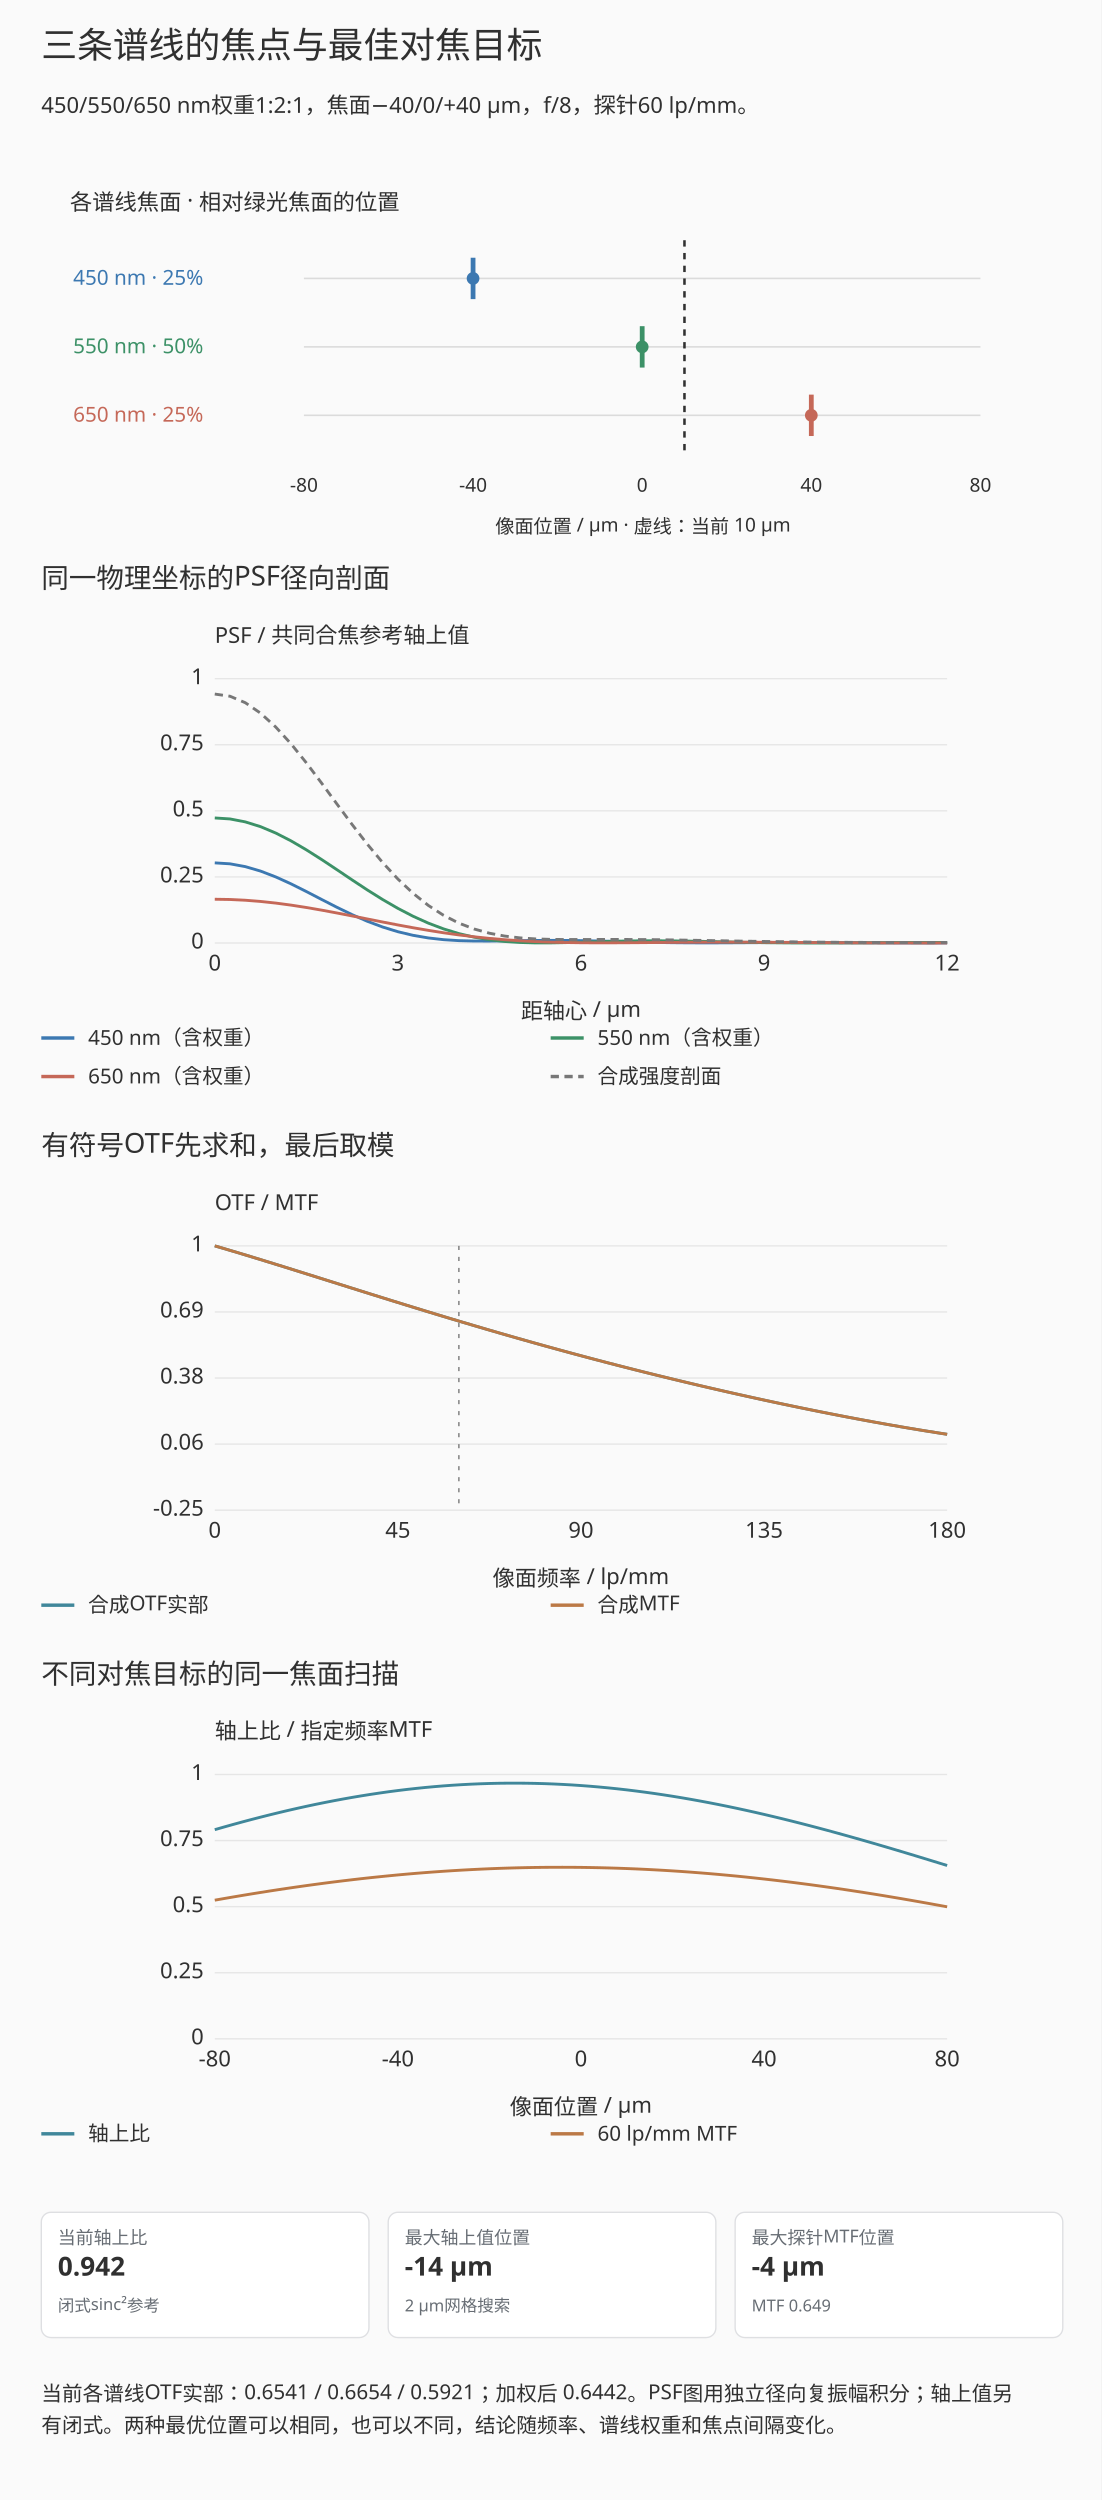
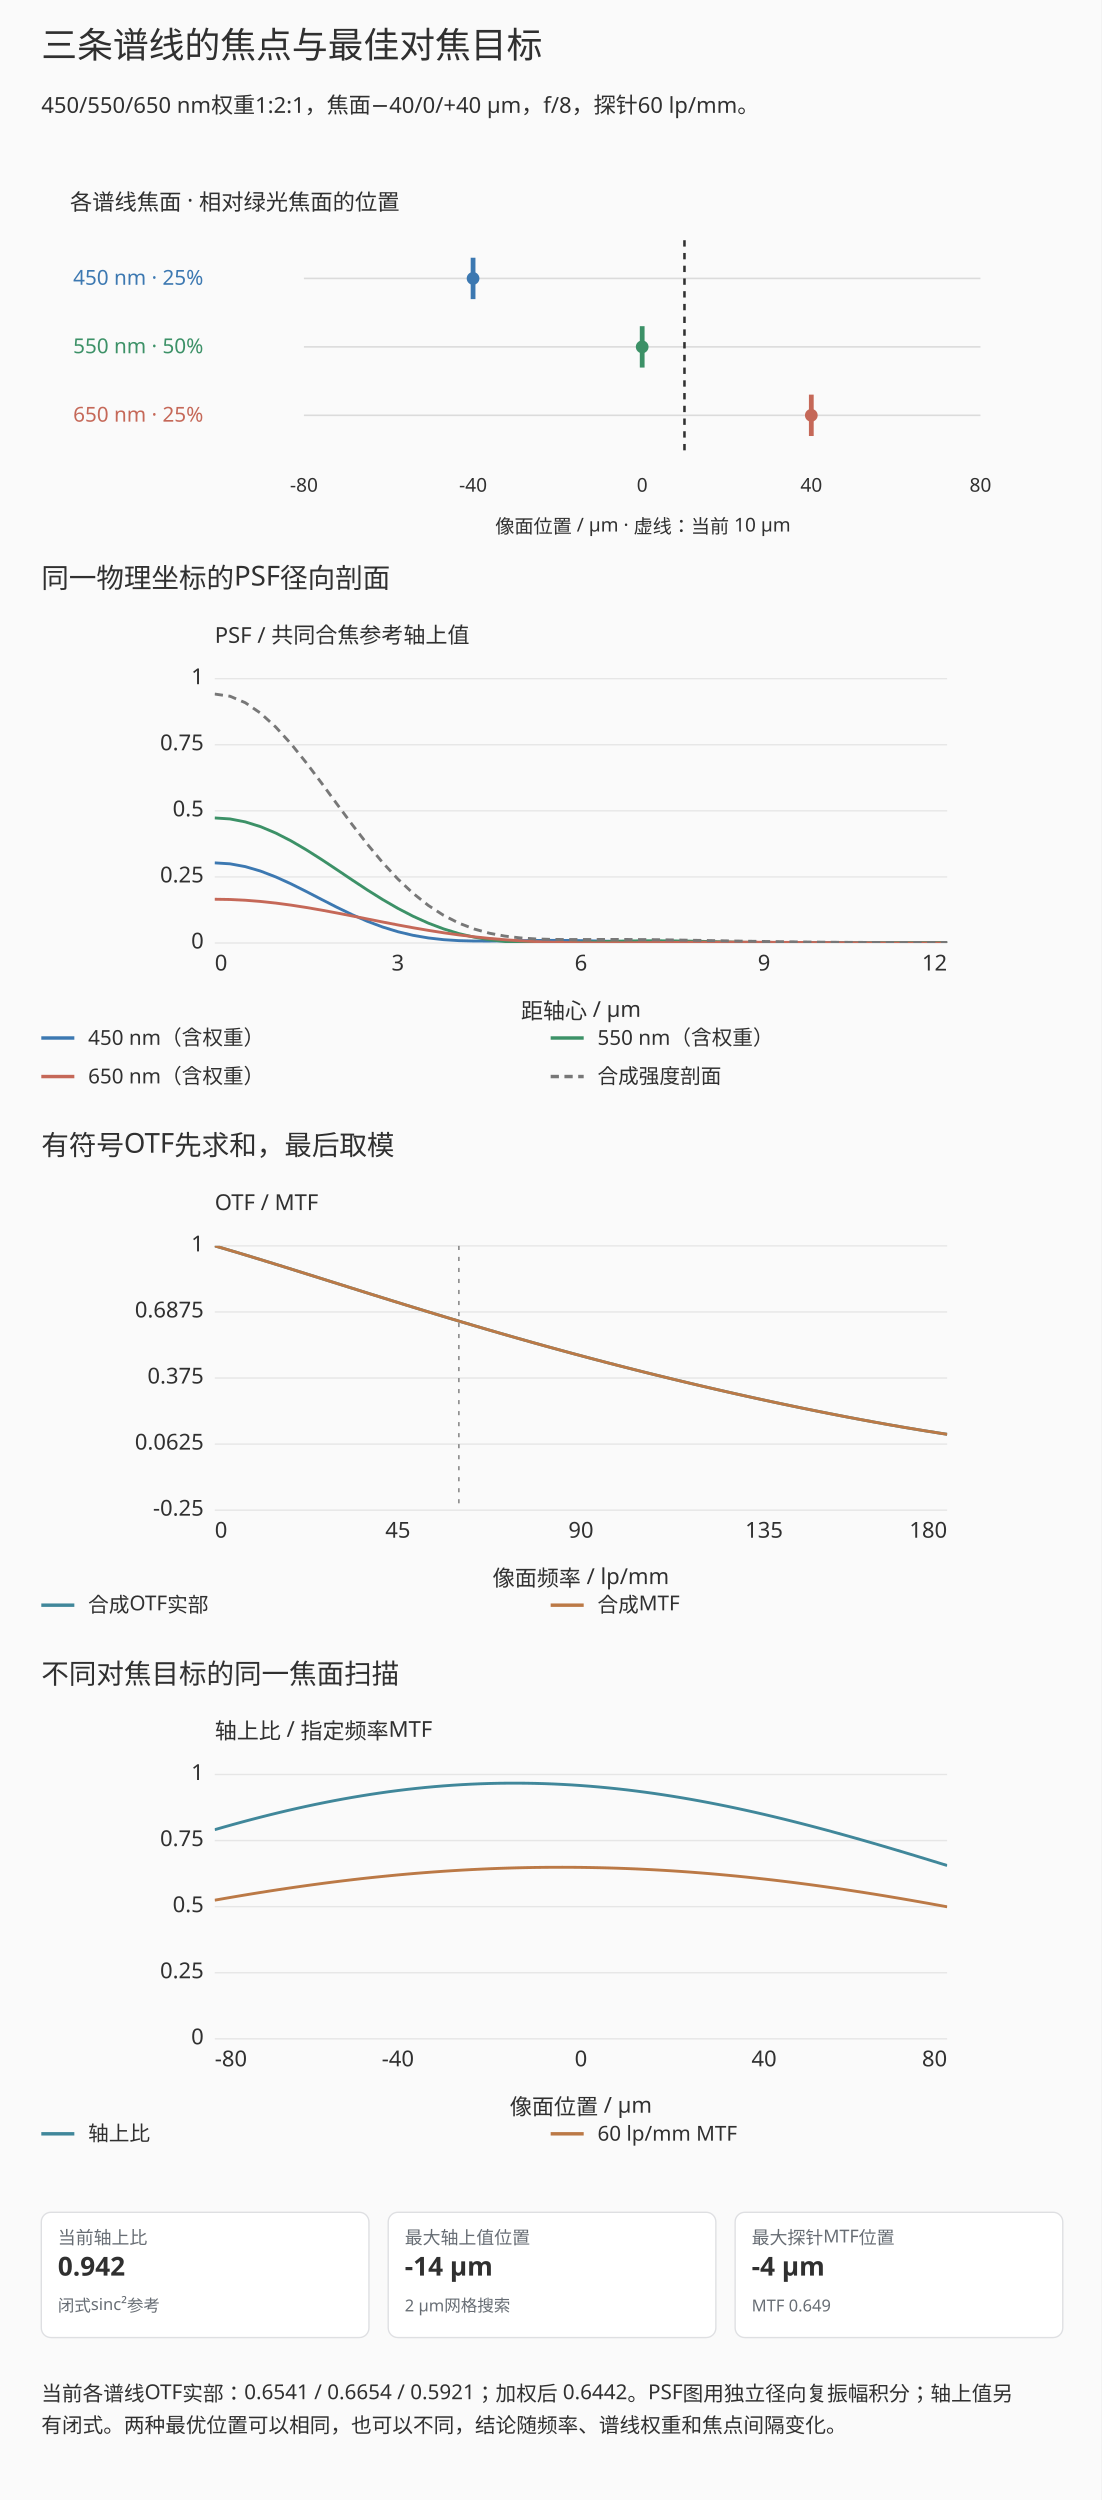
<svg xmlns="http://www.w3.org/2000/svg" width="800" height="1816" viewBox="0 0 800 1816" role="img" aria-label="互动示意：轴向色差下三谱线PSF与有符号OTF的合成" style="color:#303030;fill:currentColor;font:16px sans-serif">
  <style>text{font-family:sans-serif}</style>
  <rect width="800" height="100%" fill="#fafafa" />
  <text x="30" y="42" font-size="26">三条谱线的焦点与最佳对焦目标</text>
  <text x="30" y="82">450/550/650 nm权重1:2:1，焦面−40/0/+40 μm，f/8，探针60 lp/mm。</text>
  <svg x="30" y="127" width="740" height="280" class="drawing" viewBox="0 0 640 240" role="img" aria-label="450、550、650纳米的指定焦面与当前检测面，百分数为检测信号权重">
    <text x="18" y="21" style="font-size:14px">各谱线焦面 · 相对绿光焦面的位置</text>
    <path d="M404.062 40V174" stroke="currentColor" stroke-width="1.6" stroke-dasharray="4 4" />
    <g opacity="1">
      <text x="20" y="68" style="font-size:13px" fill="#3c78b1">450 nm · 25%</text>
      <path d="M165 64H590" stroke="currentColor" opacity=".16" />
      <path d="M271.25 51V77" stroke="#3c78b1" stroke-width="3" />
      <circle cx="271.25" cy="64" r="4" fill="#3c78b1" />
    </g>
    <g opacity="1">
      <text x="20" y="111" style="font-size:13px" fill="#3c9167">550 nm · 50%</text>
      <path d="M165 107H590" stroke="currentColor" opacity=".16" />
      <path d="M377.5 94V120" stroke="#3c9167" stroke-width="3" />
      <circle cx="377.5" cy="107" r="4" fill="#3c9167" />
    </g>
    <g opacity="1">
      <text x="20" y="154" style="font-size:13px" fill="#c56858">650 nm · 25%</text>
      <path d="M165 150H590" stroke="currentColor" opacity=".16" />
      <path d="M483.75 137V163" stroke="#c56858" stroke-width="3" />
      <circle cx="483.75" cy="150" r="4" fill="#c56858" />
    </g>
    <text x="165" y="198" text-anchor="middle" style="font-size:12px">-80</text>
    <text x="271.25" y="198" text-anchor="middle" style="font-size:12px">-40</text>
    <text x="377.5" y="198" text-anchor="middle" style="font-size:12px">0</text>
    <text x="483.75" y="198" text-anchor="middle" style="font-size:12px">40</text>
    <text x="590" y="198" text-anchor="middle" style="font-size:12px">80</text>
    <text x="378" y="224" text-anchor="middle" style="font-size:12px">像面位置 / μm · 虚线：当前 10 μm</text>
  </svg>
  <text x="30" y="427" font-size="20">同一物理坐标的PSF径向剖面</text>
  <svg x="30" y="443" width="740" height="300" role="img" aria-label="同一物理坐标的PSF径向剖面" viewBox="0 0 640 300">
    <path d="M76,242H608" stroke="currentColor" opacity=".10" />
    <text x="68" y="246" text-anchor="end">0</text>
-     <text x="76" y="262" text-anchor="middle">0</text>
+     <text x="76" y="262" text-anchor="start">0</text>
    <path d="M76,194H608" stroke="currentColor" opacity=".10" />
    <text x="68" y="198" text-anchor="end">0.25</text>
    <text x="209" y="262" text-anchor="middle">3</text>
    <path d="M76,146H608" stroke="currentColor" opacity=".10" />
    <text x="68" y="150" text-anchor="end">0.5</text>
    <text x="342" y="262" text-anchor="middle">6</text>
    <path d="M76,98H608" stroke="currentColor" opacity=".10" />
    <text x="68" y="102" text-anchor="end">0.75</text>
    <text x="475" y="262" text-anchor="middle">9</text>
    <path d="M76,50H608" stroke="currentColor" opacity=".10" />
    <text x="68" y="54" text-anchor="end">1</text>
-     <text x="608" y="262" text-anchor="middle">12</text>
-     <path d="M76.00,183.79 L87.08,184.48 L98.17,186.51 L109.25,189.75 L120.33,194.01 L131.42,199.05 L142.50,204.60 L153.58,210.35 L164.67,216.03 L175.75,221.39 L186.83,226.22 L197.92,230.38 L209.00,233.79 L220.08,236.43 L231.17,238.33 L242.25,239.58 L253.33,240.28 L264.42,240.57 L275.50,240.59 L286.58,240.46 L297.67,240.28 L308.75,240.14 L319.83,240.08 L330.92,240.12 L342.00,240.27 L353.08,240.51 L364.17,240.79 L375.25,241.09 L386.33,241.37 L397.42,241.60 L408.50,241.77 L419.58,241.87 L430.67,241.91 L441.75,241.89 L452.83,241.84 L463.92,241.78 L475.00,241.72 L486.08,241.67 L497.17,241.65 L508.25,241.66 L519.33,241.69 L530.42,241.75 L541.50,241.81 L552.58,241.87 L563.67,241.92 L574.75,241.96 L585.83,241.98 L596.92,241.99 L608.00,241.97" fill="none" stroke="#3c78b1" stroke-width="2.1" />
-     <path d="M76.00,151.16 L87.08,151.88 L98.17,154.02 L109.25,157.48 L120.33,162.14 L131.42,167.82 L142.50,174.30 L153.58,181.34 L164.67,188.71 L175.75,196.16 L186.83,203.47 L197.92,210.41 L209.00,216.83 L220.08,222.58 L231.17,227.58 L242.25,231.77 L253.33,235.16 L264.42,237.76 L275.50,239.64 L286.58,240.89 L297.67,241.61 L308.75,241.92 L319.83,241.91 L330.92,241.71 L342.00,241.40 L353.08,241.06 L364.17,240.76 L375.25,240.53 L386.33,240.41 L397.42,240.38 L408.50,240.46 L419.58,240.61 L430.67,240.82 L441.75,241.06 L452.83,241.31 L463.92,241.54 L475.00,241.73 L486.08,241.87 L497.17,241.96 L508.25,242.00 L519.33,241.99 L530.42,241.95 L541.50,241.88 L552.58,241.81 L563.67,241.73 L574.75,241.67 L585.83,241.64 L596.92,241.62 L608.00,241.63" fill="none" stroke="#3c9167" stroke-width="2.1" />
-     <path d="M76.00,210.21 L87.08,210.39 L98.17,210.93 L109.25,211.81 L120.33,213.00 L131.42,214.48 L142.50,216.20 L153.58,218.12 L164.67,220.18 L175.75,222.34 L186.83,224.54 L197.92,226.74 L209.00,228.88 L220.08,230.92 L231.17,232.82 L242.25,234.57 L253.33,236.13 L264.42,237.49 L275.50,238.65 L286.58,239.61 L297.67,240.37 L308.75,240.95 L319.83,241.37 L330.92,241.65 L342.00,241.81 L353.08,241.87 L364.17,241.86 L375.25,241.81 L386.33,241.73 L397.42,241.63 L408.50,241.54 L419.58,241.46 L430.67,241.41 L441.75,241.38 L452.83,241.37 L463.92,241.40 L475.00,241.44 L486.08,241.50 L497.17,241.57 L508.25,241.65 L519.33,241.73 L530.42,241.80 L541.50,241.86 L552.58,241.92 L563.67,241.96 L574.75,241.98 L585.83,241.99 L596.92,241.99 L608.00,241.98" fill="none" stroke="#c56858" stroke-width="2.1" />
-     <path d="M76.00,61.16 L87.08,62.75 L98.17,67.45 L109.25,75.04 L120.33,85.16 L131.42,97.35 L142.50,111.09 L153.58,125.81 L164.67,140.93 L175.75,155.89 L186.83,170.23 L197.92,183.53 L209.00,195.50 L220.08,205.93 L231.17,214.73 L242.25,221.92 L253.33,227.57 L264.42,231.82 L275.50,234.89 L286.58,236.96 L297.67,238.27 L308.75,239.01 L319.83,239.36 L330.92,239.48 L342.00,239.48 L353.08,239.44 L364.17,239.42 L375.25,239.43 L386.33,239.50 L397.42,239.61 L408.50,239.77 L419.58,239.95 L430.67,240.14 L441.75,240.34 L452.83,240.53 L463.92,240.71 L475.00,240.88 L486.08,241.04 L497.17,241.18 L508.25,241.30 L519.33,241.41 L530.42,241.49 L541.50,241.55 L552.58,241.59 L563.67,241.61 L574.75,241.62 L585.83,241.61 L596.92,241.60 L608.00,241.58" fill="none" stroke="#777" stroke-width="2.1" stroke-dasharray="6 4" />
+     <text x="608" y="262" text-anchor="end">12</text>
+     <svg x="76" y="50" width="532" height="192" viewBox="76 50 532 192" overflow="hidden" data-plot-field="true" style="width:532px;height:192px;overflow:hidden">
+       <path d="M76.00,183.79 L87.08,184.48 L98.17,186.51 L109.25,189.75 L120.33,194.01 L131.42,199.05 L142.50,204.60 L153.58,210.35 L164.67,216.03 L175.75,221.39 L186.83,226.22 L197.92,230.38 L209.00,233.79 L220.08,236.43 L231.17,238.33 L242.25,239.58 L253.33,240.28 L264.42,240.57 L275.50,240.59 L286.58,240.46 L297.67,240.28 L308.75,240.14 L319.83,240.08 L330.92,240.12 L342.00,240.27 L353.08,240.51 L364.17,240.79 L375.25,241.09 L386.33,241.37 L397.42,241.60 L408.50,241.77 L419.58,241.87 L430.67,241.91 L441.75,241.89 L452.83,241.84 L463.92,241.78 L475.00,241.72 L486.08,241.67 L497.17,241.65 L508.25,241.66 L519.33,241.69 L530.42,241.75 L541.50,241.81 L552.58,241.87 L563.67,241.92 L574.75,241.96 L585.83,241.98 L596.92,241.99 L608.00,241.97" fill="none" stroke="#3c78b1" stroke-width="2.1" />
+       <path d="M76.00,151.16 L87.08,151.88 L98.17,154.02 L109.25,157.48 L120.33,162.14 L131.42,167.82 L142.50,174.30 L153.58,181.34 L164.67,188.71 L175.75,196.16 L186.83,203.47 L197.92,210.41 L209.00,216.83 L220.08,222.58 L231.17,227.58 L242.25,231.77 L253.33,235.16 L264.42,237.76 L275.50,239.64 L286.58,240.89 L297.67,241.61 L308.75,241.92 L319.83,241.91 L330.92,241.71 L342.00,241.40 L353.08,241.06 L364.17,240.76 L375.25,240.53 L386.33,240.41 L397.42,240.38 L408.50,240.46 L419.58,240.61 L430.67,240.82 L441.75,241.06 L452.83,241.31 L463.92,241.54 L475.00,241.73 L486.08,241.87 L497.17,241.96 L508.25,242.00 L519.33,241.99 L530.42,241.95 L541.50,241.88 L552.58,241.81 L563.67,241.73 L574.75,241.67 L585.83,241.64 L596.92,241.62 L608.00,241.63" fill="none" stroke="#3c9167" stroke-width="2.1" />
+       <path d="M76.00,210.21 L87.08,210.39 L98.17,210.93 L109.25,211.81 L120.33,213.00 L131.42,214.48 L142.50,216.20 L153.58,218.12 L164.67,220.18 L175.75,222.34 L186.83,224.54 L197.92,226.74 L209.00,228.88 L220.08,230.92 L231.17,232.82 L242.25,234.57 L253.33,236.13 L264.42,237.49 L275.50,238.65 L286.58,239.61 L297.67,240.37 L308.75,240.95 L319.83,241.37 L330.92,241.65 L342.00,241.81 L353.08,241.87 L364.17,241.86 L375.25,241.81 L386.33,241.73 L397.42,241.63 L408.50,241.54 L419.58,241.46 L430.67,241.41 L441.75,241.38 L452.83,241.37 L463.92,241.40 L475.00,241.44 L486.08,241.50 L497.17,241.57 L508.25,241.65 L519.33,241.73 L530.42,241.80 L541.50,241.86 L552.58,241.92 L563.67,241.96 L574.75,241.98 L585.83,241.99 L596.92,241.99 L608.00,241.98" fill="none" stroke="#c56858" stroke-width="2.1" />
+       <path d="M76.00,61.16 L87.08,62.75 L98.17,67.45 L109.25,75.04 L120.33,85.16 L131.42,97.35 L142.50,111.09 L153.58,125.81 L164.67,140.93 L175.75,155.89 L186.83,170.23 L197.92,183.53 L209.00,195.50 L220.08,205.93 L231.17,214.73 L242.25,221.92 L253.33,227.57 L264.42,231.82 L275.50,234.89 L286.58,236.96 L297.67,238.27 L308.75,239.01 L319.83,239.36 L330.92,239.48 L342.00,239.48 L353.08,239.44 L364.17,239.42 L375.25,239.43 L386.33,239.50 L397.42,239.61 L408.50,239.77 L419.58,239.95 L430.67,240.14 L441.75,240.34 L452.83,240.53 L463.92,240.71 L475.00,240.88 L486.08,241.04 L497.17,241.18 L508.25,241.30 L519.33,241.41 L530.42,241.49 L541.50,241.55 L552.58,241.59 L563.67,241.61 L574.75,241.62 L585.83,241.61 L596.92,241.60 L608.00,241.58" fill="none" stroke="#777" stroke-width="2.1" stroke-dasharray="6 4" />
+     </svg>
    <text x="76" y="24">PSF / 共同合焦参考轴上值</text>
    <text x="342" y="297" text-anchor="middle">距轴心 / μm</text>
  </svg>
  <path d="M30,754h24" fill="none" stroke="#3c78b1" stroke-width="2.5" />
  <text x="64" y="759" font-size="15">450 nm（含权重）</text>
  <path d="M400,754h24" fill="none" stroke="#3c9167" stroke-width="2.5" />
  <text x="434" y="759" font-size="15">550 nm（含权重）</text>
  <path d="M30,782h24" fill="none" stroke="#c56858" stroke-width="2.5" />
  <text x="64" y="787" font-size="15">650 nm（含权重）</text>
  <path d="M400,782h24" fill="none" stroke="#777" stroke-width="2.5" stroke-dasharray="6 4" />
  <text x="434" y="787" font-size="15">合成强度剖面</text>
  <text x="30" y="839" font-size="20">有符号OTF先求和，最后取模</text>
  <svg x="30" y="855" width="740" height="300" role="img" aria-label="有符号OTF先求和，最后取模" viewBox="0 0 640 300">
    <path d="M76,242H608" stroke="currentColor" opacity=".10" />
    <text x="68" y="246" text-anchor="end">-0.25</text>
-     <text x="76" y="262" text-anchor="middle">0</text>
+     <text x="76" y="262" text-anchor="start">0</text>
    <path d="M76,194H608" stroke="currentColor" opacity=".10" />
-     <text x="68" y="198" text-anchor="end">0.06</text>
+     <text x="68" y="198" text-anchor="end">0.0625</text>
    <text x="209" y="262" text-anchor="middle">45</text>
    <path d="M76,146H608" stroke="currentColor" opacity=".10" />
-     <text x="68" y="150" text-anchor="end">0.38</text>
+     <text x="68" y="150" text-anchor="end">0.375</text>
    <text x="342" y="262" text-anchor="middle">90</text>
    <path d="M76,98H608" stroke="currentColor" opacity=".10" />
-     <text x="68" y="102" text-anchor="end">0.69</text>
+     <text x="68" y="102" text-anchor="end">0.6875</text>
    <text x="475" y="262" text-anchor="middle">135</text>
    <path d="M76,50H608" stroke="currentColor" opacity=".10" />
    <text x="68" y="54" text-anchor="end">1</text>
-     <text x="608" y="262" text-anchor="middle">180</text>
+     <text x="608" y="262" text-anchor="end">180</text>
    <path d="M253.333,50V242" stroke="#777" stroke-dasharray="3 5" />
    <text x="253.333" y="41" text-anchor="middle" />
-     <path d="M76.00,50.00 L82.65,51.95 L89.30,53.92 L95.95,55.91 L102.60,57.93 L109.25,59.96 L115.90,62.01 L122.55,64.07 L129.20,66.13 L135.85,68.21 L142.50,70.30 L149.15,72.38 L155.80,74.48 L162.45,76.57 L169.10,78.66 L175.75,80.75 L182.40,82.84 L189.05,84.93 L195.70,87.00 L202.35,89.08 L209.00,91.14 L215.65,93.20 L222.30,95.24 L228.95,97.28 L235.60,99.30 L242.25,101.32 L248.90,103.32 L255.55,105.31 L262.20,107.28 L268.85,109.24 L275.50,111.19 L282.15,113.12 L288.80,115.04 L295.45,116.94 L302.10,118.82 L308.75,120.69 L315.40,122.55 L322.05,124.38 L328.70,126.20 L335.35,128.01 L342.00,129.79 L348.65,131.57 L355.30,133.32 L361.95,135.06 L368.60,136.78 L375.25,138.48 L381.90,140.17 L388.55,141.84 L395.20,143.49 L401.85,145.12 L408.50,146.74 L415.15,148.34 L421.80,149.93 L428.45,151.50 L435.10,153.05 L441.75,154.58 L448.40,156.10 L455.05,157.60 L461.70,159.08 L468.35,160.55 L475.00,162.00 L481.65,163.43 L488.30,164.84 L494.95,166.23 L501.60,167.61 L508.25,168.97 L514.90,170.31 L521.55,171.63 L528.20,172.93 L534.85,174.22 L541.50,175.48 L548.15,176.72 L554.80,177.94 L561.45,179.14 L568.10,180.32 L574.75,181.48 L581.40,182.61 L588.05,183.71 L594.70,184.79 L601.35,185.84 L608.00,186.87" fill="none" stroke="#40879a" stroke-width="2.1" />
-     <path d="M76.00,50.00 L82.65,51.95 L89.30,53.92 L95.95,55.91 L102.60,57.93 L109.25,59.96 L115.90,62.01 L122.55,64.07 L129.20,66.13 L135.85,68.21 L142.50,70.30 L149.15,72.38 L155.80,74.48 L162.45,76.57 L169.10,78.66 L175.75,80.75 L182.40,82.84 L189.05,84.93 L195.70,87.00 L202.35,89.08 L209.00,91.14 L215.65,93.20 L222.30,95.24 L228.95,97.28 L235.60,99.30 L242.25,101.32 L248.90,103.32 L255.55,105.31 L262.20,107.28 L268.85,109.24 L275.50,111.19 L282.15,113.12 L288.80,115.04 L295.45,116.94 L302.10,118.82 L308.75,120.69 L315.40,122.55 L322.05,124.38 L328.70,126.20 L335.35,128.01 L342.00,129.79 L348.65,131.57 L355.30,133.32 L361.95,135.06 L368.60,136.78 L375.25,138.48 L381.90,140.17 L388.55,141.84 L395.20,143.49 L401.85,145.12 L408.50,146.74 L415.15,148.34 L421.80,149.93 L428.45,151.50 L435.10,153.05 L441.75,154.58 L448.40,156.10 L455.05,157.60 L461.70,159.08 L468.35,160.55 L475.00,162.00 L481.65,163.43 L488.30,164.84 L494.95,166.23 L501.60,167.61 L508.25,168.97 L514.90,170.31 L521.55,171.63 L528.20,172.93 L534.85,174.22 L541.50,175.48 L548.15,176.72 L554.80,177.94 L561.45,179.14 L568.10,180.32 L574.75,181.48 L581.40,182.61 L588.05,183.71 L594.70,184.79 L601.35,185.84 L608.00,186.87" fill="none" stroke="#bb7946" stroke-width="2.1" />
+     <svg x="76" y="50" width="532" height="192" viewBox="76 50 532 192" overflow="hidden" data-plot-field="true" style="width:532px;height:192px;overflow:hidden">
+       <path d="M76.00,50.00 L82.65,51.95 L89.30,53.92 L95.95,55.91 L102.60,57.93 L109.25,59.96 L115.90,62.01 L122.55,64.07 L129.20,66.13 L135.85,68.21 L142.50,70.30 L149.15,72.38 L155.80,74.48 L162.45,76.57 L169.10,78.66 L175.75,80.75 L182.40,82.84 L189.05,84.93 L195.70,87.00 L202.35,89.08 L209.00,91.14 L215.65,93.20 L222.30,95.24 L228.95,97.28 L235.60,99.30 L242.25,101.32 L248.90,103.32 L255.55,105.31 L262.20,107.28 L268.85,109.24 L275.50,111.19 L282.15,113.12 L288.80,115.04 L295.45,116.94 L302.10,118.82 L308.75,120.69 L315.40,122.55 L322.05,124.38 L328.70,126.20 L335.35,128.01 L342.00,129.79 L348.65,131.57 L355.30,133.32 L361.95,135.06 L368.60,136.78 L375.25,138.48 L381.90,140.17 L388.55,141.84 L395.20,143.49 L401.85,145.12 L408.50,146.74 L415.15,148.34 L421.80,149.93 L428.45,151.50 L435.10,153.05 L441.75,154.58 L448.40,156.10 L455.05,157.60 L461.70,159.08 L468.35,160.55 L475.00,162.00 L481.65,163.43 L488.30,164.84 L494.95,166.23 L501.60,167.61 L508.25,168.97 L514.90,170.31 L521.55,171.63 L528.20,172.93 L534.85,174.22 L541.50,175.48 L548.15,176.72 L554.80,177.94 L561.45,179.14 L568.10,180.32 L574.75,181.48 L581.40,182.61 L588.05,183.71 L594.70,184.79 L601.35,185.84 L608.00,186.87" fill="none" stroke="#40879a" stroke-width="2.1" />
+       <path d="M76.00,50.00 L82.65,51.95 L89.30,53.92 L95.95,55.91 L102.60,57.93 L109.25,59.96 L115.90,62.01 L122.55,64.07 L129.20,66.13 L135.85,68.21 L142.50,70.30 L149.15,72.38 L155.80,74.48 L162.45,76.57 L169.10,78.66 L175.75,80.75 L182.40,82.84 L189.05,84.93 L195.70,87.00 L202.35,89.08 L209.00,91.14 L215.65,93.20 L222.30,95.24 L228.95,97.28 L235.60,99.30 L242.25,101.32 L248.90,103.32 L255.55,105.31 L262.20,107.28 L268.85,109.24 L275.50,111.19 L282.15,113.12 L288.80,115.04 L295.45,116.94 L302.10,118.82 L308.75,120.69 L315.40,122.55 L322.05,124.38 L328.70,126.20 L335.35,128.01 L342.00,129.79 L348.65,131.57 L355.30,133.32 L361.95,135.06 L368.60,136.78 L375.25,138.48 L381.90,140.17 L388.55,141.84 L395.20,143.49 L401.85,145.12 L408.50,146.74 L415.15,148.34 L421.80,149.93 L428.45,151.50 L435.10,153.05 L441.75,154.58 L448.40,156.10 L455.05,157.60 L461.70,159.08 L468.35,160.55 L475.00,162.00 L481.65,163.43 L488.30,164.84 L494.95,166.23 L501.60,167.61 L508.25,168.97 L514.90,170.31 L521.55,171.63 L528.20,172.93 L534.85,174.22 L541.50,175.48 L548.15,176.72 L554.80,177.94 L561.45,179.14 L568.10,180.32 L574.75,181.48 L581.40,182.61 L588.05,183.71 L594.70,184.79 L601.35,185.84 L608.00,186.87" fill="none" stroke="#bb7946" stroke-width="2.1" />
+     </svg>
    <text x="76" y="24">OTF / MTF</text>
    <text x="342" y="297" text-anchor="middle">像面频率 / lp/mm</text>
  </svg>
  <path d="M30,1166h24" fill="none" stroke="#40879a" stroke-width="2.5" />
  <text x="64" y="1171" font-size="15">合成OTF实部</text>
  <path d="M400,1166h24" fill="none" stroke="#bb7946" stroke-width="2.5" />
  <text x="434" y="1171" font-size="15">合成MTF</text>
  <text x="30" y="1223" font-size="20">不同对焦目标的同一焦面扫描</text>
  <svg x="30" y="1239" width="740" height="300" role="img" aria-label="不同对焦目标的同一焦面扫描" viewBox="0 0 640 300">
    <path d="M76,242H608" stroke="currentColor" opacity=".10" />
    <text x="68" y="246" text-anchor="end">0</text>
-     <text x="76" y="262" text-anchor="middle">-80</text>
+     <text x="76" y="262" text-anchor="start">-80</text>
    <path d="M76,194H608" stroke="currentColor" opacity=".10" />
    <text x="68" y="198" text-anchor="end">0.25</text>
    <text x="209" y="262" text-anchor="middle">-40</text>
    <path d="M76,146H608" stroke="currentColor" opacity=".10" />
    <text x="68" y="150" text-anchor="end">0.5</text>
    <text x="342" y="262" text-anchor="middle">0</text>
    <path d="M76,98H608" stroke="currentColor" opacity=".10" />
    <text x="68" y="102" text-anchor="end">0.75</text>
    <text x="475" y="262" text-anchor="middle">40</text>
    <path d="M76,50H608" stroke="currentColor" opacity=".10" />
    <text x="68" y="54" text-anchor="end">1</text>
-     <text x="608" y="262" text-anchor="middle">80</text>
-     <path d="M76.00,90.07 L82.65,88.16 L89.30,86.30 L95.95,84.48 L102.60,82.71 L109.25,80.99 L115.90,79.31 L122.55,77.69 L129.20,76.11 L135.85,74.59 L142.50,73.12 L149.15,71.71 L155.80,70.36 L162.45,69.06 L169.10,67.82 L175.75,66.64 L182.40,65.52 L189.05,64.46 L195.70,63.46 L202.35,62.52 L209.00,61.65 L215.65,60.84 L222.30,60.10 L228.95,59.42 L235.60,58.81 L242.25,58.26 L248.90,57.78 L255.55,57.37 L262.20,57.02 L268.85,56.74 L275.50,56.52 L282.15,56.37 L288.80,56.29 L295.45,56.28 L302.10,56.33 L308.75,56.45 L315.40,56.63 L322.05,56.88 L328.70,57.20 L335.35,57.57 L342.00,58.02 L348.65,58.52 L355.30,59.09 L361.95,59.72 L368.60,60.41 L375.25,61.16 L381.90,61.98 L388.55,62.85 L395.20,63.77 L401.85,64.76 L408.50,65.80 L415.15,66.89 L421.80,68.04 L428.45,69.24 L435.10,70.49 L441.75,71.79 L448.40,73.13 L455.05,74.53 L461.70,75.97 L468.35,77.45 L475.00,78.98 L481.65,80.55 L488.30,82.15 L494.95,83.80 L501.60,85.48 L508.25,87.20 L514.90,88.95 L521.55,90.73 L528.20,92.55 L534.85,94.39 L541.50,96.26 L548.15,98.15 L554.80,100.07 L561.45,102.02 L568.10,103.98 L574.75,105.96 L581.40,107.96 L588.05,109.98 L594.70,112.01 L601.35,114.05 L608.00,116.10" fill="none" stroke="#40879a" stroke-width="2.1" />
-     <path d="M76.00,141.29 L82.65,140.12 L89.30,138.97 L95.95,137.85 L102.60,136.75 L109.25,135.68 L115.90,134.63 L122.55,133.61 L129.20,132.61 L135.85,131.65 L142.50,130.71 L149.15,129.80 L155.80,128.91 L162.45,128.06 L169.10,127.24 L175.75,126.45 L182.40,125.68 L189.05,124.95 L195.70,124.26 L202.35,123.59 L209.00,122.95 L215.65,122.35 L222.30,121.78 L228.95,121.25 L235.60,120.75 L242.25,120.28 L248.90,119.85 L255.55,119.45 L262.20,119.09 L268.85,118.76 L275.50,118.46 L282.15,118.20 L288.80,117.98 L295.45,117.79 L302.10,117.64 L308.75,117.52 L315.40,117.44 L322.05,117.40 L328.70,117.39 L335.35,117.41 L342.00,117.47 L348.65,117.57 L355.30,117.70 L361.95,117.87 L368.60,118.07 L375.25,118.31 L381.90,118.58 L388.55,118.89 L395.20,119.23 L401.85,119.60 L408.50,120.01 L415.15,120.45 L421.80,120.93 L428.45,121.44 L435.10,121.98 L441.75,122.56 L448.40,123.17 L455.05,123.80 L461.70,124.47 L468.35,125.18 L475.00,125.91 L481.65,126.67 L488.30,127.46 L494.95,128.28 L501.60,129.13 L508.25,130.00 L514.90,130.91 L521.55,131.84 L528.20,132.79 L534.85,133.78 L541.50,134.79 L548.15,135.82 L554.80,136.87 L561.45,137.95 L568.10,139.06 L574.75,140.18 L581.40,141.33 L588.05,142.50 L594.70,143.68 L601.35,144.89 L608.00,146.11" fill="none" stroke="#bb7946" stroke-width="2.1" />
+     <text x="608" y="262" text-anchor="end">80</text>
+     <svg x="76" y="50" width="532" height="192" viewBox="76 50 532 192" overflow="hidden" data-plot-field="true" style="width:532px;height:192px;overflow:hidden">
+       <path d="M76.00,90.07 L82.65,88.16 L89.30,86.30 L95.95,84.48 L102.60,82.71 L109.25,80.99 L115.90,79.31 L122.55,77.69 L129.20,76.11 L135.85,74.59 L142.50,73.12 L149.15,71.71 L155.80,70.36 L162.45,69.06 L169.10,67.82 L175.75,66.64 L182.40,65.52 L189.05,64.46 L195.70,63.46 L202.35,62.52 L209.00,61.65 L215.65,60.84 L222.30,60.10 L228.95,59.42 L235.60,58.81 L242.25,58.26 L248.90,57.78 L255.55,57.37 L262.20,57.02 L268.85,56.74 L275.50,56.52 L282.15,56.37 L288.80,56.29 L295.45,56.28 L302.10,56.33 L308.75,56.45 L315.40,56.63 L322.05,56.88 L328.70,57.20 L335.35,57.57 L342.00,58.02 L348.65,58.52 L355.30,59.09 L361.95,59.72 L368.60,60.41 L375.25,61.16 L381.90,61.98 L388.55,62.85 L395.20,63.77 L401.85,64.76 L408.50,65.80 L415.15,66.89 L421.80,68.04 L428.45,69.24 L435.10,70.49 L441.75,71.79 L448.40,73.13 L455.05,74.53 L461.70,75.97 L468.35,77.45 L475.00,78.98 L481.65,80.55 L488.30,82.15 L494.95,83.80 L501.60,85.48 L508.25,87.20 L514.90,88.95 L521.55,90.73 L528.20,92.55 L534.85,94.39 L541.50,96.26 L548.15,98.15 L554.80,100.07 L561.45,102.02 L568.10,103.98 L574.75,105.96 L581.40,107.96 L588.05,109.98 L594.70,112.01 L601.35,114.05 L608.00,116.10" fill="none" stroke="#40879a" stroke-width="2.1" />
+       <path d="M76.00,141.29 L82.65,140.12 L89.30,138.97 L95.95,137.85 L102.60,136.75 L109.25,135.68 L115.90,134.63 L122.55,133.61 L129.20,132.61 L135.85,131.65 L142.50,130.71 L149.15,129.80 L155.80,128.91 L162.45,128.06 L169.10,127.24 L175.75,126.45 L182.40,125.68 L189.05,124.95 L195.70,124.26 L202.35,123.59 L209.00,122.95 L215.65,122.35 L222.30,121.78 L228.95,121.25 L235.60,120.75 L242.25,120.28 L248.90,119.85 L255.55,119.45 L262.20,119.09 L268.85,118.76 L275.50,118.46 L282.15,118.20 L288.80,117.98 L295.45,117.79 L302.10,117.64 L308.75,117.52 L315.40,117.44 L322.05,117.40 L328.70,117.39 L335.35,117.41 L342.00,117.47 L348.65,117.57 L355.30,117.70 L361.95,117.87 L368.60,118.07 L375.25,118.31 L381.90,118.58 L388.55,118.89 L395.20,119.23 L401.85,119.60 L408.50,120.01 L415.15,120.45 L421.80,120.93 L428.45,121.44 L435.10,121.98 L441.75,122.56 L448.40,123.17 L455.05,123.80 L461.70,124.47 L468.35,125.18 L475.00,125.91 L481.65,126.67 L488.30,127.46 L494.95,128.28 L501.60,129.13 L508.25,130.00 L514.90,130.91 L521.55,131.84 L528.20,132.79 L534.85,133.78 L541.50,134.79 L548.15,135.82 L554.80,136.87 L561.45,137.95 L568.10,139.06 L574.75,140.18 L581.40,141.33 L588.05,142.50 L594.70,143.68 L601.35,144.89 L608.00,146.11" fill="none" stroke="#bb7946" stroke-width="2.1" />
+     </svg>
    <text x="76" y="24">轴上比 / 指定频率MTF</text>
    <text x="342" y="297" text-anchor="middle">像面位置 / μm</text>
  </svg>
  <path d="M30,1550h24" fill="none" stroke="#40879a" stroke-width="2.5" />
  <text x="64" y="1555" font-size="15">轴上比</text>
  <path d="M400,1550h24" fill="none" stroke="#bb7946" stroke-width="2.5" />
  <text x="434" y="1555" font-size="15">60 lp/mm MTF</text>
  <rect x="30" y="1607" width="238" height="91" rx="7" fill="#fff" stroke="#dedfe2" />
  <text x="42" y="1630" font-size="13" fill="#676d74">当前轴上比</text>
  <text x="42" y="1653" font-size="19" font-weight="600">0.942</text>
  <text x="42" y="1679" font-size="12" fill="#676d74">闭式sinc²参考</text>
  <rect x="282" y="1607" width="238" height="91" rx="7" fill="#fff" stroke="#dedfe2" />
  <text x="294" y="1630" font-size="13" fill="#676d74">最大轴上值位置</text>
  <text x="294" y="1653" font-size="19" font-weight="600">-14 μm</text>
  <text x="294" y="1679" font-size="12" fill="#676d74">2 μm网格搜索</text>
  <rect x="534" y="1607" width="238" height="91" rx="7" fill="#fff" stroke="#dedfe2" />
  <text x="546" y="1630" font-size="13" fill="#676d74">最大探针MTF位置</text>
  <text x="546" y="1653" font-size="19" font-weight="600">-4 μm</text>
  <text x="546" y="1679" font-size="12" fill="#676d74">MTF 0.649</text>
  <text x="30" y="1744" font-size="15">当前各谱线OTF实部：0.6541 / 0.6654 / 0.5921；加权后 0.6442。PSF图用独立径向复振幅积分；轴上值另</text>
  <text x="30" y="1767" font-size="15">有闭式。两种最优位置可以相同，也可以不同，结论随频率、谱线权重和焦点间隔变化。</text>
</svg>
